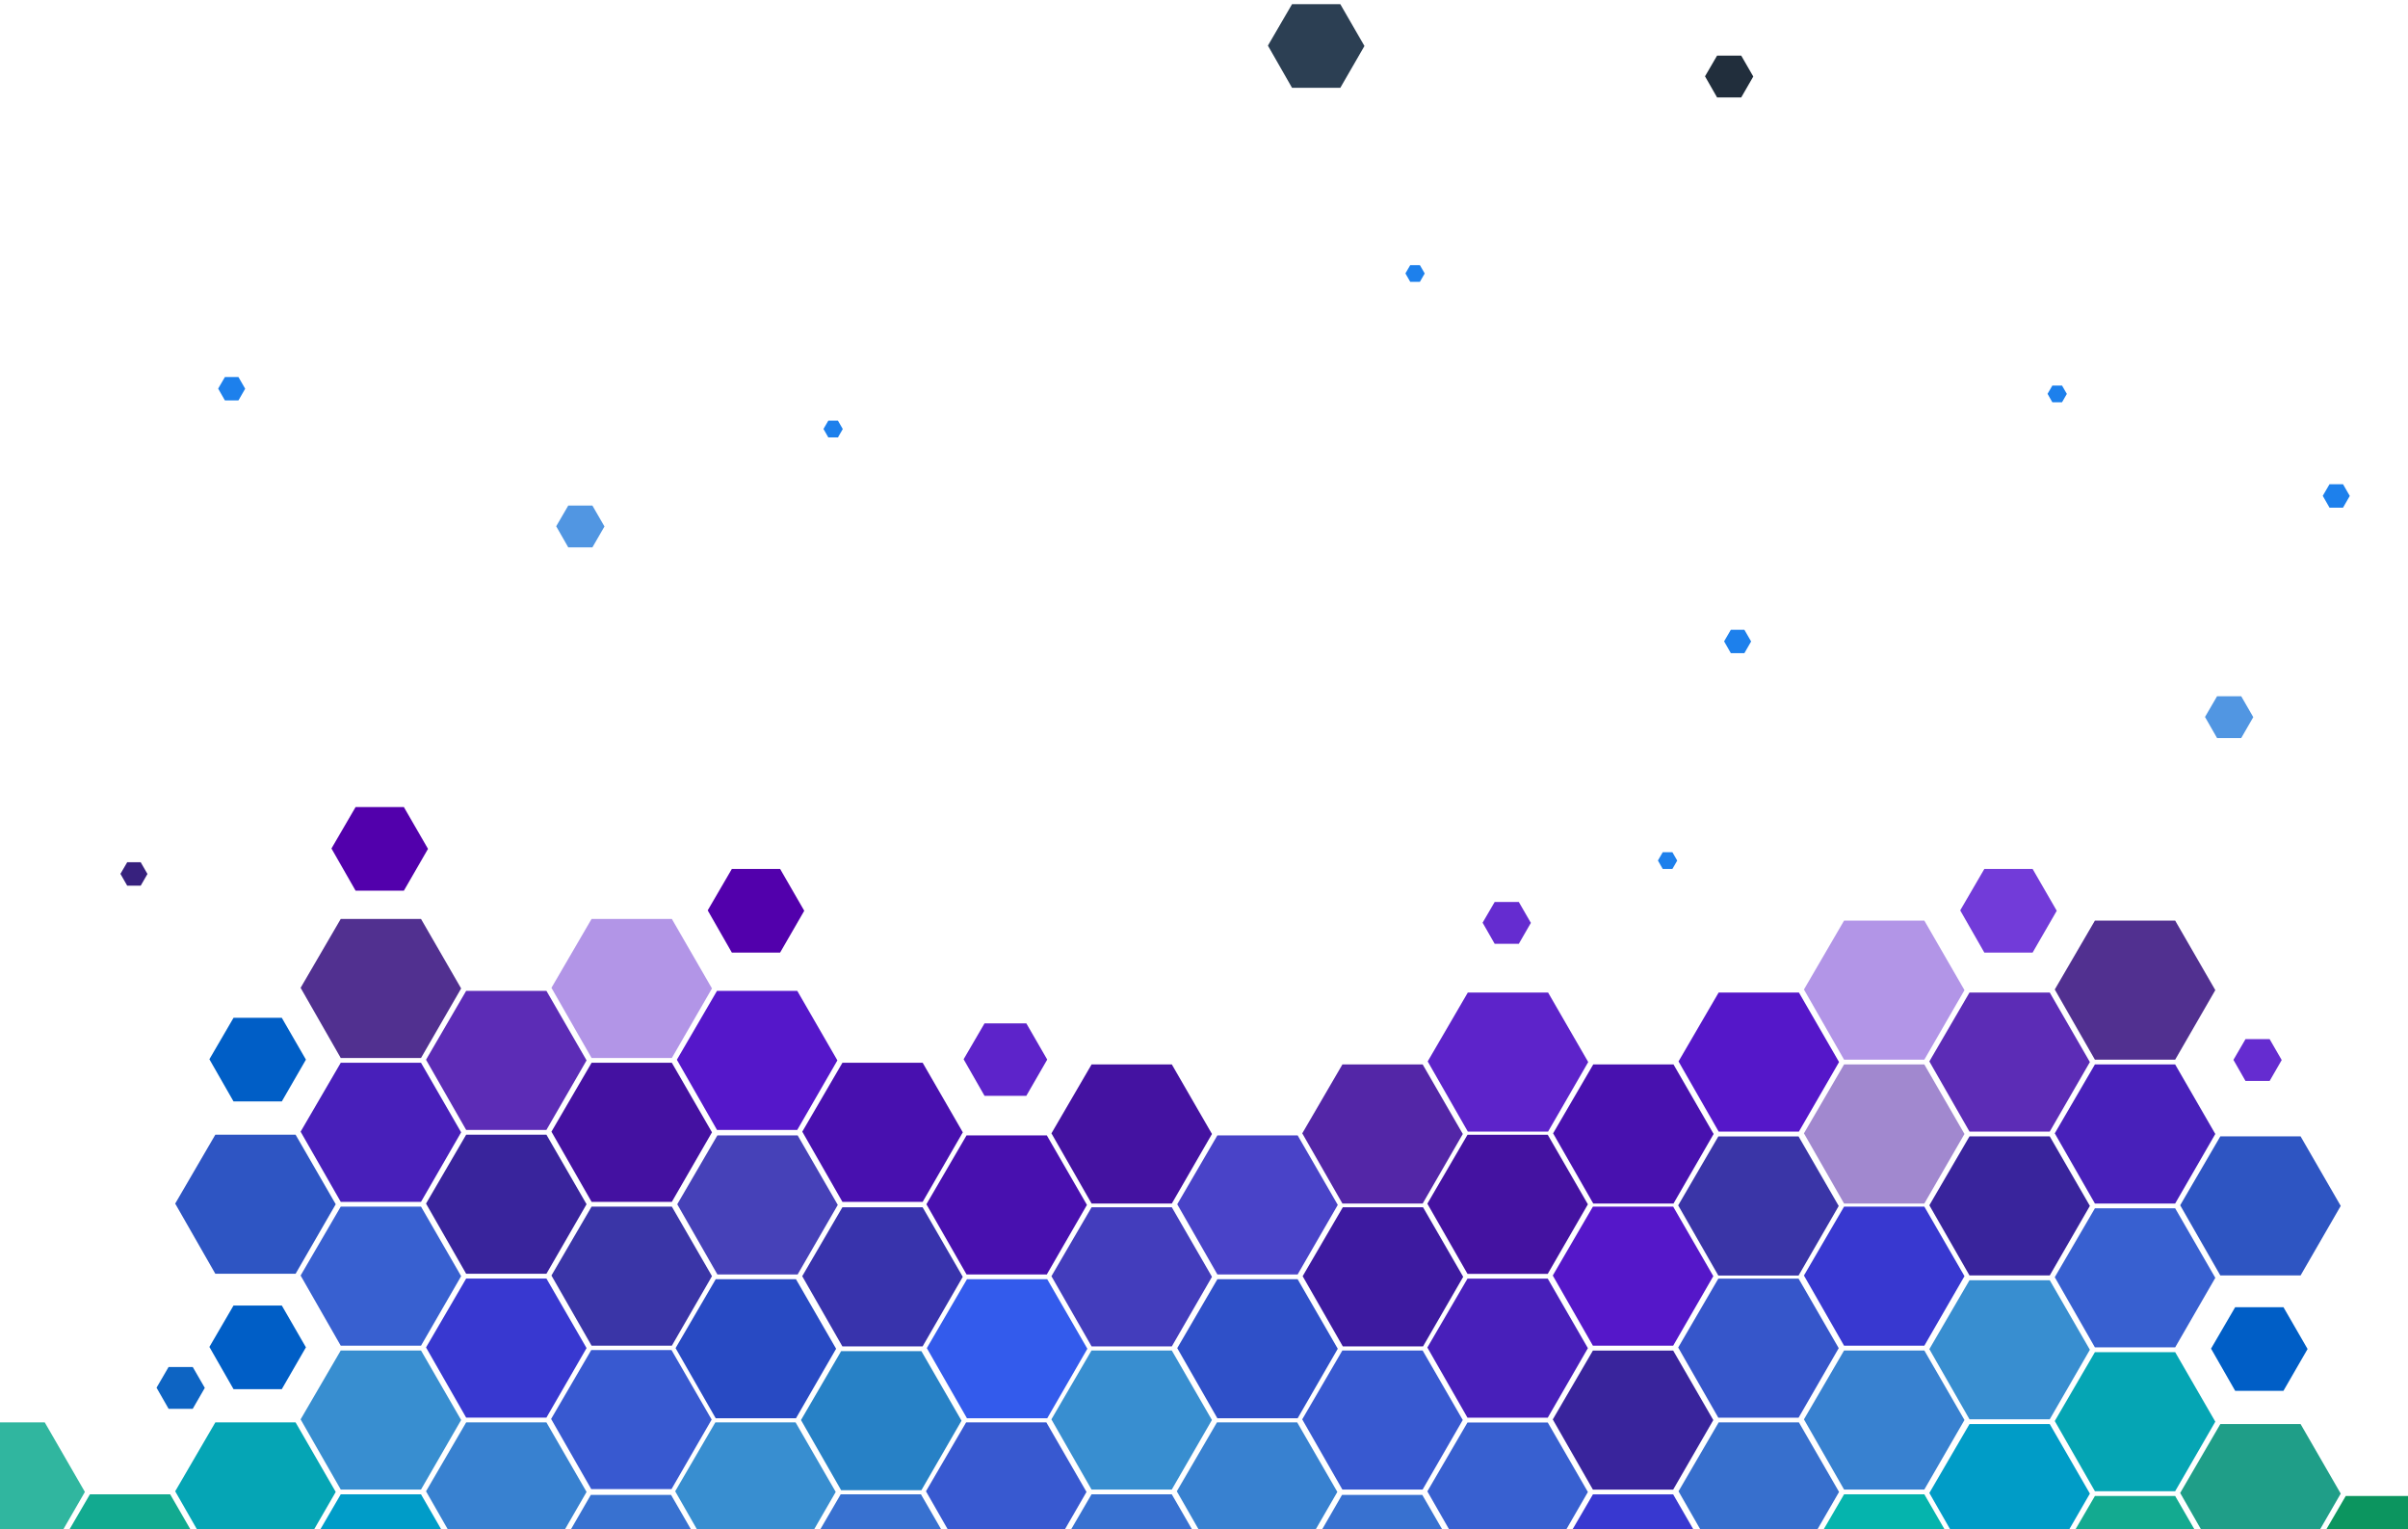
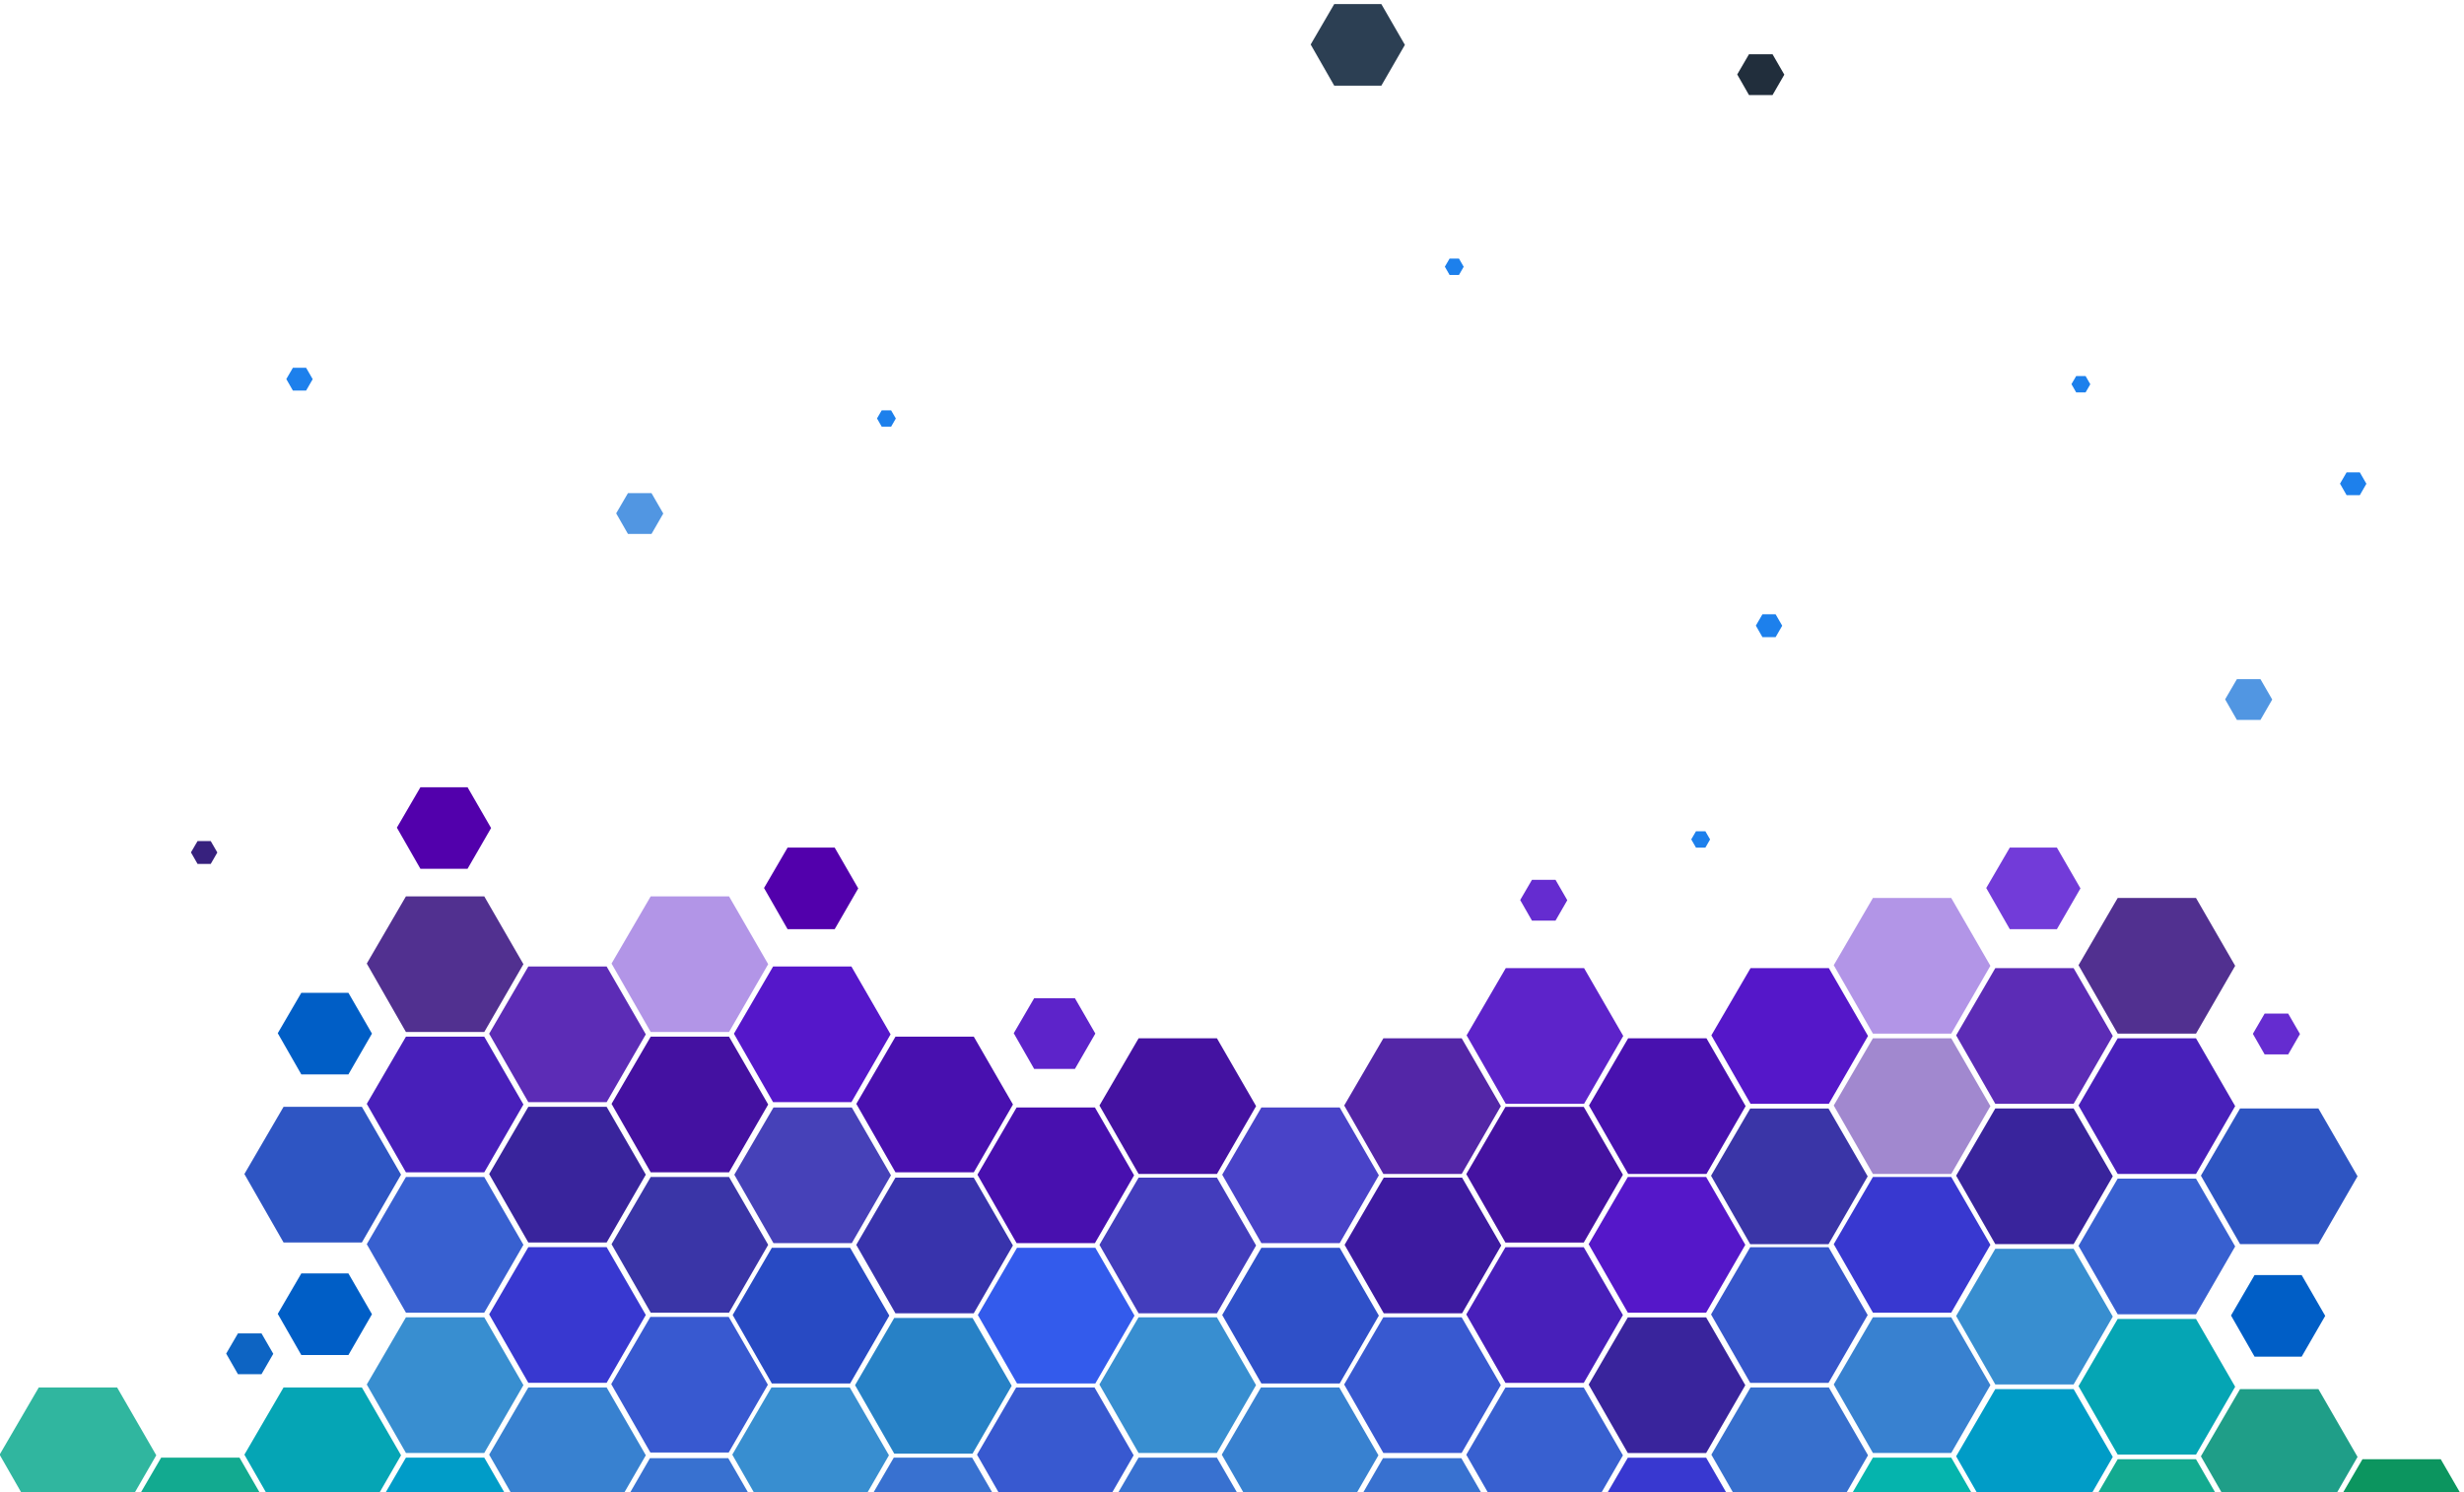
- <svg xmlns="http://www.w3.org/2000/svg" width="1440px" height="914px" viewBox="0 0 1440 914" version="1.1">
+ <svg xmlns="http://www.w3.org/2000/svg" width="1510px" height="914px" viewBox="0 0 1420 914" version="1.1">
  <defs />
  <g id="Page-1" stroke="none" stroke-width="1" fill="none" fill-rule="evenodd">
    <g id="Landing-page" transform="translate(0, -2)">
      <g id="Header-Copy" transform="translate(0, 2)">
        <g id="Polygons-background-Copy" transform="translate(-58, -10)">
          <polygon id="Polygon" fill="#3871D0" transform="translate(435.3013, 945.3013) rotate(-30) translate(-435.3013, -945.3013) " points="435.301 897.301 476.87 921.301 476.87 969.301 435.301 993.301 393.732 969.301 393.732 921.301" />
          <polygon id="Polygon-Copy" fill="#3859D0" transform="translate(435.5687, 858.6987) rotate(-30) translate(-435.5687, -858.6987) " points="435.569 810.699 477.138 834.699 477.138 882.699 435.569 906.699 394 882.699 394.191 834.369" />
          <polygon id="Polygon-Copy-137" fill="#284AC3" transform="translate(510, 816.3538) rotate(-30) translate(-510, -816.3538) " points="510 768.354 551.569 792.354 551.569 840.354 510 864.354 468.431 840.354 468.622 792.024" />
          <polygon id="Polygon-Copy-27" fill="#3859D0" transform="translate(510.7679, 987.9519) rotate(-30) translate(-510.7679, -987.9519) " points="510.768 939.952 552.337 963.952 552.337 1011.952 510.768 1035.952 469.199 1011.952 469.39 963.622" />
          <polygon id="Polygon-Copy-3" fill="#3838D0" transform="translate(360.7679, 815.9519) rotate(-30) translate(-360.7679, -815.9519) " points="360.768 767.952 402.337 791.952 402.337 839.952 360.768 863.952 319.199 839.952 319.39 791.622" />
          <polygon id="Polygon-Copy-4" fill="#3A35A7" transform="translate(435.7679, 772.9519) rotate(-30) translate(-435.7679, -772.9519) " points="435.768 724.952 477.337 748.952 477.337 796.952 435.768 820.952 394.199 796.952 394.39 748.622" />
          <polygon id="Polygon-Copy-136" fill="#4641B8" transform="translate(511, 730.3538) rotate(-30) translate(-511, -730.3538) " points="511 682.354 552.569 706.354 552.569 754.354 511 778.354 469.431 754.354 469.622 706.024" />
          <polygon id="Polygon-Copy-139" fill="#3833AC" transform="translate(585.738, 773.3538) rotate(-30) translate(-585.738, -773.3538) " points="585.738 725.354 627.307 749.354 627.307 797.354 585.738 821.354 544.169 797.354 544.36 749.024" />
          <polygon id="Polygon-Copy-5" fill="#39249C" transform="translate(360.7679, 729.9519) rotate(-30) translate(-360.7679, -729.9519) " points="360.768 681.952 402.337 705.952 402.337 753.952 360.768 777.952 319.199 753.952 319.39 705.622" />
          <polygon id="Polygon-Copy-2" fill="#3881D0" transform="translate(360.7679, 901.9519) rotate(-30) translate(-360.7679, -901.9519) " points="360.768 853.952 402.337 877.952 402.337 925.952 360.768 949.952 319.199 925.952 319.39 877.622" />
          <polygon id="Polygon-Copy-12" fill="#38AFD0" transform="translate(360.7679, 987.9519) rotate(-30) translate(-360.7679, -987.9519) " points="360.768 939.952 402.337 963.952 402.337 1011.952 360.768 1035.952 319.199 1011.952 319.39 963.622" />
          <polygon id="Polygon-Copy-6" fill="#388ED0" transform="translate(285.7679, 858.9519) rotate(-30) translate(-285.7679, -858.9519) " points="285.768 810.952 327.337 834.952 327.337 882.952 285.768 906.952 244.199 882.952 244.39 834.622" />
          <polygon id="Polygon-Copy-8" fill="#3860D0" transform="translate(285.7679, 772.9519) rotate(-30) translate(-285.7679, -772.9519) " points="285.768 724.952 327.337 748.952 327.337 796.952 285.768 820.952 244.199 796.952 244.39 748.622" />
          <polygon id="Polygon-Copy-15" fill="#005EC6" transform="translate(212.0844, 815.5) rotate(-30) translate(-212.0844, -815.5) " points="212.084 786.632 237.084 801.066 237.084 829.934 212.084 844.368 187.084 829.934 187.199 800.868" />
          <polygon id="Polygon-Copy-53" fill="#005EC6" transform="translate(1409.084, 816.5) rotate(-30) translate(-1409.084, -816.5) " points="1409.084 787.632 1434.084 802.066 1434.084 830.934 1409.084 845.368 1384.084 830.934 1384.199 801.868" />
          <polygon id="Polygon-Copy-54" fill="#723BD9" transform="translate(1259.084, 554.5) rotate(-30) translate(-1259.084, -554.5) " points="1259.084 525.632 1284.084 540.066 1284.084 568.934 1259.084 583.368 1234.084 568.934 1234.199 539.868" />
          <polygon id="Polygon-Copy-17" fill="#005EC6" transform="translate(212.0844, 643.5) rotate(-30) translate(-212.0844, -643.5) " points="212.084 614.632 237.084 629.066 237.084 657.934 212.084 672.368 187.084 657.934 187.199 628.868" />
          <polygon id="Polygon-Copy-80" fill="#2C3F53" transform="translate(845.0844, 37.5) rotate(-30) translate(-845.0844, -37.5) " points="845.084 8.632 870.084 23.066 870.084 51.934 845.084 66.368 820.084 51.934 820.199 22.868" />
          <polygon id="Polygon-Copy-24" fill="#5200AC" transform="translate(285.0844, 517.5) rotate(-30) translate(-285.0844, -517.5) " points="285.084 488.632 310.084 503.066 310.084 531.934 285.084 546.368 260.084 531.934 260.199 502.868" />
          <polygon id="Polygon-Copy-25" fill="#5200AC" transform="translate(510.0844, 554.5) rotate(-30) translate(-510.0844, -554.5) " points="510.084 525.632 535.084 540.066 535.084 568.934 510.084 583.368 485.084 568.934 485.199 539.868" />
          <polygon id="Polygon-Copy-16" fill="#0D64C3" transform="translate(166.0422, 839.75) rotate(-30) translate(-166.0422, -839.75) " points="166.042 825.316 178.542 832.533 178.542 846.967 166.042 854.184 153.542 846.967 153.6 832.434" />
          <polygon id="Polygon-Copy-60" fill="#652CD0" transform="translate(959.0422, 561.75) rotate(-30) translate(-959.0422, -561.75) " points="959.042 547.316 971.542 554.533 971.542 568.967 959.042 576.184 946.542 568.967 946.6 554.434" />
          <polygon id="Polygon-Copy-42" fill="#5196E2" transform="translate(405.0422, 324.75) rotate(-30) translate(-405.0422, -324.75) " points="405.042 310.316 417.542 317.533 417.542 331.967 405.042 339.184 392.542 331.967 392.6 317.434" />
          <polygon id="Polygon-Copy-61" fill="#5196E2" transform="translate(1391.042, 438.75) rotate(-30) translate(-1391.042, -438.75) " points="1391.042 424.316 1403.542 431.533 1403.542 445.967 1391.042 453.184 1378.542 445.967 1378.6 431.434" />
          <polygon id="Polygon-Copy-69" fill="#652CD0" transform="translate(1408.042, 643.75) rotate(-30) translate(-1408.042, -643.75) " points="1408.042 629.316 1420.542 636.533 1420.542 650.967 1408.042 658.184 1395.542 650.967 1395.6 636.434" />
          <polygon id="Polygon-Copy-65" fill="#212E3C" transform="translate(1092.042, 55.75) rotate(-30) translate(-1092.042, -55.75) " points="1092.042 41.316 1104.542 48.533 1104.542 62.967 1092.042 70.184 1079.542 62.967 1079.6 48.434" />
          <polygon id="Polygon-Copy-43" fill="#1D80EC" transform="translate(196.5422, 242.3991) rotate(-30) translate(-196.5422, -242.3991) " points="196.542 234.316 203.542 238.358 203.542 246.441 196.542 250.482 189.542 246.441 189.574 238.302" />
          <polygon id="Polygon-Copy-71" fill="#37217E" transform="translate(138.1036, 532.5) rotate(-30) translate(-138.1036, -532.5) " points="138.104 524.417 145.104 528.459 145.104 536.541 138.104 540.583 131.104 536.541 131.136 528.403" />
          <polygon id="Polygon-Copy-62" fill="#1D80EC" transform="translate(1097.104, 393.5) rotate(-30) translate(-1097.104, -393.5) " points="1097.104 385.417 1104.104 389.459 1104.104 397.541 1097.104 401.583 1090.104 397.541 1090.136 389.403" />
          <polygon id="Polygon-Copy-70" fill="#1D80EC" transform="translate(1455.104, 306.5) rotate(-30) translate(-1455.104, -306.5) " points="1455.104 298.417 1462.104 302.459 1462.104 310.541 1455.104 314.583 1448.104 310.541 1448.136 302.403" />
          <polygon id="Polygon-Copy-44" fill="#1D80EC" transform="translate(556.2169, 266.5) rotate(-30) translate(-556.2169, -266.5) " points="556.217 260.726 561.217 263.613 561.217 269.387 556.217 272.274 551.217 269.387 551.24 263.574" />
          <polygon id="Polygon-Copy-64" fill="#1D80EC" transform="translate(1288.217, 245.5) rotate(-30) translate(-1288.217, -245.5) " points="1288.217 239.726 1293.217 242.613 1293.217 248.387 1288.217 251.274 1283.217 248.387 1283.24 242.574" />
          <polygon id="Polygon-Copy-63" fill="#1D80EC" transform="translate(1055.217, 524.5) rotate(-30) translate(-1055.217, -524.5) " points="1055.217 518.726 1060.217 521.613 1060.217 527.387 1055.217 530.274 1050.217 527.387 1050.24 521.574" />
          <polygon id="Polygon-Copy-68" fill="#1D80EC" transform="translate(904.2169, 173.5) rotate(-30) translate(-904.2169, -173.5) " points="904.217 167.726 909.217 170.613 909.217 176.387 904.217 179.274 899.217 176.387 899.24 170.574" />
          <polygon id="Polygon-Copy-11" fill="#2E55C3" transform="translate(210.7679, 729.9519) rotate(-30) translate(-210.7679, -729.9519) " points="210.768 681.952 252.337 705.952 252.337 753.952 210.768 777.952 169.199 753.952 169.39 705.622" />
          <polygon id="Polygon-Copy-9" fill="#481FBA" transform="translate(285.7679, 686.9519) rotate(-30) translate(-285.7679, -686.9519) " points="285.768 638.952 327.337 662.952 327.337 710.952 285.768 734.952 244.199 710.952 244.39 662.622" />
          <polygon id="Polygon-Copy-13" fill="#5C2CB6" transform="translate(360.7679, 643.9519) rotate(-30) translate(-360.7679, -643.9519) " points="360.768 595.952 402.337 619.952 402.337 667.952 360.768 691.952 319.199 667.952 319.39 619.622" />
          <polygon id="Polygon-Copy-18" fill="#652CD0" opacity="0.5" transform="translate(435.7679, 600.9519) rotate(-30) translate(-435.7679, -600.9519) " points="435.768 552.952 477.337 576.952 477.337 624.952 435.768 648.952 394.199 624.952 394.39 576.622" />
          <polygon id="Polygon-Copy-22" fill="#5517CA" transform="translate(510.7679, 643.9519) rotate(-30) translate(-510.7679, -643.9519) " points="510.768 595.952 552.337 619.952 552.337 667.952 510.768 691.952 469.199 667.952 469.39 619.622" />
          <polygon id="Polygon-Copy-23" fill="#4810AF" transform="translate(585.7679, 686.9519) rotate(-30) translate(-585.7679, -686.9519) " points="585.768 638.952 627.337 662.952 627.337 710.952 585.768 734.952 544.199 710.952 544.39 662.622" />
          <polygon id="Polygon-Copy-141" fill="#4810AF" transform="translate(660, 730.3538) rotate(-30) translate(-660, -730.3538) " points="660 682.354 701.569 706.354 701.569 754.354 660 778.354 618.431 754.354 618.622 706.024" />
          <polygon id="Polygon-Copy-14" fill="#513090" transform="translate(285.7679, 600.9519) rotate(-30) translate(-285.7679, -600.9519) " points="285.768 552.952 327.337 576.952 327.337 624.952 285.768 648.952 244.199 624.952 244.39 576.622" />
          <polygon id="Polygon-Copy-10" fill="#4411A1" transform="translate(435.7679, 686.9519) rotate(-30) translate(-435.7679, -686.9519) " points="435.768 638.952 477.337 662.952 477.337 710.952 435.768 734.952 394.199 710.952 394.39 662.622" />
          <polygon id="Polygon-Copy-7" fill="#009CC8" transform="translate(285.7679, 944.9519) rotate(-30) translate(-285.7679, -944.9519) " points="285.768 896.952 327.337 920.952 327.337 968.952 285.768 992.952 244.199 968.952 244.39 920.622" />
          <polygon id="Polygon-Copy-19" fill="#05A5B5" transform="translate(210.7679, 901.9519) rotate(-30) translate(-210.7679, -901.9519) " points="210.768 853.952 252.337 877.952 252.337 925.952 210.768 949.952 169.199 925.952 169.39 877.622" />
          <polygon id="Polygon-Copy-20" fill="#05B5AD" transform="translate(210.7679, 987.9519) rotate(-30) translate(-210.7679, -987.9519) " points="210.768 939.952 252.337 963.952 252.337 1011.952 210.768 1035.952 169.199 1011.952 169.39 963.622" />
          <polygon id="Polygon-Copy-21" fill="#12AA90" transform="translate(135.7679, 944.9519) rotate(-30) translate(-135.7679, -944.9519) " points="135.768 896.952 177.337 920.952 177.337 968.952 135.768 992.952 94.199 968.952 94.39 920.622" />
          <polygon id="Polygon-Copy-59" fill="#30B69F" transform="translate(60.76795, 901.9519) rotate(-30) translate(-60.76795, -901.9519) " points="60.768 853.952 102.337 877.952 102.337 925.952 60.768 949.952 19.199 925.952 19.39 877.622" />
          <polygon id="Polygon-Copy-66" fill="#1A947E" transform="translate(61.76795, 987.9519) rotate(-30) translate(-61.76795, -987.9519) " points="61.768 939.952 103.337 963.952 103.337 1011.952 61.768 1035.952 20.199 1011.952 20.39 963.622" />
          <polygon id="Polygon" fill="#3871D0" transform="translate(884.5393, 945.3013) rotate(-30) translate(-884.5393, -945.3013) " points="884.539 897.301 926.108 921.301 926.108 969.301 884.539 993.301 842.97 969.301 842.97 921.301" />
          <polygon id="Polygon-Copy" fill="#3859D0" transform="translate(884.738, 858.9519) rotate(-30) translate(-884.738, -858.9519) " points="884.738 810.952 926.307 834.952 926.307 882.952 884.738 906.952 843.169 882.952 843.36 834.622" />
          <polygon id="Polygon-Copy-143" fill="#2F50C8" transform="translate(810, 816.3538) rotate(-30) translate(-810, -816.3538) " points="810 768.354 851.569 792.354 851.569 840.354 810 864.354 768.431 840.354 768.622 792.024" />
          <polygon id="Polygon-Copy-3" fill="#3838D0" transform="translate(1034.569, 945) rotate(-30) translate(-1034.569, -945) " points="1034.569 897 1076.138 921 1076.138 969 1034.569 993 993 969 993.191 920.67" />
          <polygon id="Polygon-Copy-5" fill="#39249C" transform="translate(1034.569, 859) rotate(-30) translate(-1034.569, -859) " points="1034.569 811 1076.138 835 1076.138 883 1034.569 907 993 883 993.191 834.67" />
          <polygon id="Polygon-Copy-2" fill="#3881D0" transform="translate(809.738, 901.9519) rotate(-30) translate(-809.738, -901.9519) " points="809.738 853.952 851.307 877.952 851.307 925.952 809.738 949.952 768.169 925.952 768.36 877.622" />
          <polygon id="Polygon-Copy-12" fill="#388ED0" transform="translate(809.738, 987.9519) rotate(-30) translate(-809.738, -987.9519) " points="809.738 939.952 851.307 963.952 851.307 1011.952 809.738 1035.952 768.169 1011.952 768.36 963.622" />
          <polygon id="Polygon-Copy-6" fill="#388ED0" transform="translate(734.738, 858.9519) rotate(-30) translate(-734.738, -858.9519) " points="734.738 810.952 776.307 834.952 776.307 882.952 734.738 906.952 693.169 882.952 693.36 834.622" />
          <polygon id="Polygon-Copy-142" fill="#433DBC" transform="translate(734.7679, 773.3538) rotate(-30) translate(-734.7679, -773.3538) " points="734.768 725.354 776.337 749.354 776.337 797.354 734.768 821.354 693.199 797.354 693.39 749.024" />
          <polygon id="Polygon-Copy-144" fill="#4943C8" transform="translate(810, 730.3538) rotate(-30) translate(-810, -730.3538) " points="810 682.354 851.569 706.354 851.569 754.354 810 778.354 768.431 754.354 768.622 706.024" />
          <polygon id="Polygon-Copy-8" fill="#3860D0" transform="translate(959.5692, 902) rotate(-30) translate(-959.5692, -902) " points="959.569 854 1001.138 878 1001.138 926 959.569 950 918 926 918.191 877.67" />
          <polygon id="Polygon-Copy-146" fill="#3466F5" transform="translate(960, 988.3538) rotate(-30) translate(-960, -988.3538) " points="960 940.354 1001.569 964.354 1001.569 1012.354 960 1036.354 918.431 1012.354 918.622 964.024" />
          <polygon id="Polygon-Copy-9" fill="#481FBA" transform="translate(959.5692, 816) rotate(-30) translate(-959.5692, -816) " points="959.569 768 1001.138 792 1001.138 840 959.569 864 918 840 918.191 791.67" />
          <polygon id="Polygon-Copy-145" fill="#3D1AA0" transform="translate(885, 773.3538) rotate(-30) translate(-885, -773.3538) " points="885 725.354 926.569 749.354 926.569 797.354 885 821.354 843.431 797.354 843.622 749.024" />
          <polygon id="Polygon-Copy-13" fill="#5517C9" transform="translate(1034.569, 772.9519) rotate(-30) translate(-1034.569, -772.9519) " points="1034.569 724.952 1076.138 748.952 1076.138 796.952 1034.569 820.952 993 796.952 993.191 748.622" />
          <polygon id="Polygon-Copy-18" fill="#3A35A7" transform="translate(1109.569, 731) rotate(-30) translate(-1109.569, -731) " points="1109.569 683 1151.138 707 1151.138 755 1109.569 779 1068 755 1068.191 706.67" />
          <polygon id="Polygon-Copy-33" fill-opacity="0.5" fill="#4412A1" transform="translate(1184.768, 687.9519) rotate(-30) translate(-1184.768, -687.9519) " points="1184.768 639.952 1226.337 663.952 1226.337 711.952 1184.768 735.952 1143.199 711.952 1143.39 663.622" />
          <polygon id="Polygon-Copy-58" fill="#4412A1" transform="translate(734.7679, 687.9519) rotate(-30) translate(-734.7679, -687.9519) " points="734.768 639.952 776.337 663.952 776.337 711.952 734.768 735.952 693.199 711.952 693.39 663.622" />
          <polygon id="Polygon-Copy-38" fill="#5C2CB6" transform="translate(1259.768, 644.9519) rotate(-30) translate(-1259.768, -644.9519) " points="1259.768 596.952 1301.337 620.952 1301.337 668.952 1259.768 692.952 1218.199 668.952 1218.39 620.622" />
          <polygon id="Polygon-Copy-56" fill="#5326A7" transform="translate(884.7679, 687.9519) rotate(-30) translate(-884.7679, -687.9519) " points="884.768 639.952 926.337 663.952 926.337 711.952 884.768 735.952 843.199 711.952 843.39 663.622" />
          <polygon id="Polygon-Copy-35" fill="#39249C" transform="translate(1259.768, 730.9519) rotate(-30) translate(-1259.768, -730.9519) " points="1259.768 682.952 1301.337 706.952 1301.337 754.952 1259.768 778.952 1218.199 754.952 1218.39 706.622" />
          <polygon id="Polygon-Copy-47" fill="#4820BA" transform="translate(1334.768, 687.9519) rotate(-30) translate(-1334.768, -687.9519) " points="1334.768 639.952 1376.337 663.952 1376.337 711.952 1334.768 735.952 1293.199 711.952 1293.39 663.622" />
          <polygon id="Polygon-Copy-51" fill="#1F9E88" transform="translate(1409.768, 902.9519) rotate(-30) translate(-1409.768, -902.9519) " points="1409.768 854.952 1451.337 878.952 1451.337 926.952 1409.768 950.952 1368.199 926.952 1368.39 878.622" />
          <polygon id="Polygon-Copy-52" fill="#05B46F" transform="translate(1409.768, 988.9519) rotate(-30) translate(-1409.768, -988.9519) " points="1409.768 940.952 1451.337 964.952 1451.337 1012.952 1409.768 1036.952 1368.199 1012.952 1368.39 964.622" />
          <polygon id="Polygon-Copy-67" fill="#0C955F" transform="translate(1484.768, 945.9519) rotate(-30) translate(-1484.768, -945.9519) " points="1484.768 897.952 1526.337 921.952 1526.337 969.952 1484.768 993.952 1443.199 969.952 1443.39 921.622" />
          <polygon id="Polygon-Copy-48" fill="#513090" transform="translate(1334.768, 601.9519) rotate(-30) translate(-1334.768, -601.9519) " points="1334.768 553.952 1376.337 577.952 1376.337 625.952 1334.768 649.952 1293.199 625.952 1293.39 577.622" />
          <polygon id="Polygon-Copy-46" fill="#3860D0" transform="translate(1334.768, 773.9519) rotate(-30) translate(-1334.768, -773.9519) " points="1334.768 725.952 1376.337 749.952 1376.337 797.952 1334.768 821.952 1293.199 797.952 1293.39 749.622" />
          <polygon id="Polygon-Copy-50" fill="#2E55C2" transform="translate(1409.768, 730.9519) rotate(-30) translate(-1409.768, -730.9519) " points="1409.768 682.952 1451.337 706.952 1451.337 754.952 1409.768 778.952 1368.199 754.952 1368.39 706.622" />
          <polygon id="Polygon-Copy-49" fill="#05A5B4" transform="translate(1334.768, 859.9519) rotate(-30) translate(-1334.768, -859.9519) " points="1334.768 811.952 1376.337 835.952 1376.337 883.952 1334.768 907.952 1293.199 883.952 1293.39 835.622" />
          <polygon id="Polygon-Copy-29" fill="#5517C9" transform="translate(1109.768, 644.9519) rotate(-30) translate(-1109.768, -644.9519) " points="1109.768 596.952 1151.337 620.952 1151.337 668.952 1109.768 692.952 1068.199 668.952 1068.39 620.622" />
          <polygon id="Polygon-Copy-55" fill="#5D23CA" transform="translate(959.7679, 644.9519) rotate(-30) translate(-959.7679, -644.9519) " points="959.768 596.952 1001.337 620.952 1001.337 668.952 959.768 692.952 918.199 668.952 918.39 620.622" />
          <polygon id="Polygon-Copy-57" fill="#5D23CA" transform="translate(659.25, 643.476) rotate(-30) translate(-659.25, -643.476) " points="659.25 618.476 680.901 630.976 680.901 655.976 659.25 668.476 637.599 655.976 637.699 630.804" />
          <polygon id="Polygon-Copy-34" fill="#652CD0" opacity="0.5" transform="translate(1184.768, 601.9519) rotate(-30) translate(-1184.768, -601.9519) " points="1184.768 553.952 1226.337 577.952 1226.337 625.952 1184.768 649.952 1143.199 625.952 1143.39 577.622" />
          <polygon id="Polygon-Copy-14" fill="#4412A1" transform="translate(959.5692, 730) rotate(-30) translate(-959.5692, -730) " points="959.569 682 1001.138 706 1001.138 754 959.569 778 918 754 918.191 705.67" />
          <polygon id="Polygon-Copy-28" fill="#4811AF" transform="translate(1034.768, 687.9519) rotate(-30) translate(-1034.768, -687.9519) " points="1034.768 639.952 1076.337 663.952 1076.337 711.952 1034.768 735.952 993.199 711.952 993.39 663.622" />
          <polygon id="Polygon-Copy-10" fill="#3656CA" transform="translate(1109.569, 816) rotate(-30) translate(-1109.569, -816) " points="1109.569 768 1151.138 792 1151.138 840 1109.569 864 1068 840 1068.191 791.67" />
          <polygon id="Polygon-Copy-32" fill="#3838D0" transform="translate(1184.768, 772.9519) rotate(-30) translate(-1184.768, -772.9519) " points="1184.768 724.952 1226.337 748.952 1226.337 796.952 1184.768 820.952 1143.199 796.952 1143.39 748.622" />
          <polygon id="Polygon-Copy-39" fill="#388ED0" transform="translate(1259.768, 816.9519) rotate(-30) translate(-1259.768, -816.9519) " points="1259.768 768.952 1301.337 792.952 1301.337 840.952 1259.768 864.952 1218.199 840.952 1218.39 792.622" />
          <polygon id="Polygon-Copy-30" fill="#3881D0" transform="translate(1184.768, 858.9519) rotate(-30) translate(-1184.768, -858.9519) " points="1184.768 810.952 1226.337 834.952 1226.337 882.952 1184.768 906.952 1143.199 882.952 1143.39 834.622" />
          <polygon id="Polygon-Copy-40" fill="#009CC7" transform="translate(1259.768, 902.9519) rotate(-30) translate(-1259.768, -902.9519) " points="1259.768 854.952 1301.337 878.952 1301.337 926.952 1259.768 950.952 1218.199 926.952 1218.39 878.622" />
          <polygon id="Polygon-Copy-45" fill="#13AA90" transform="translate(1334.768, 945.9519) rotate(-30) translate(-1334.768, -945.9519) " points="1334.768 897.952 1376.337 921.952 1376.337 969.952 1334.768 993.952 1293.199 969.952 1293.39 921.622" />
          <polygon id="Polygon-Copy-31" fill="#376FCD" transform="translate(1109.768, 901.9519) rotate(-30) translate(-1109.768, -901.9519) " points="1109.768 853.952 1151.337 877.952 1151.337 925.952 1109.768 949.952 1068.199 925.952 1068.39 877.622" />
          <polygon id="Polygon-Copy-36" fill="#05B4AD" transform="translate(1184.768, 944.9519) rotate(-30) translate(-1184.768, -944.9519) " points="1184.768 896.952 1226.337 920.952 1226.337 968.952 1184.768 992.952 1143.199 968.952 1143.39 920.622" />
          <polygon id="Polygon-Copy-41" fill="#099E98" transform="translate(1259.768, 988.9519) rotate(-30) translate(-1259.768, -988.9519) " points="1259.768 940.952 1301.337 964.952 1301.337 1012.952 1259.768 1036.952 1218.199 1012.952 1218.39 964.622" />
          <polygon id="Polygon-Copy-37" fill="#38AFD0" transform="translate(1110.768, 987.9519) rotate(-30) translate(-1110.768, -987.9519) " points="1110.768 939.952 1152.337 963.952 1152.337 1011.952 1110.768 1035.952 1069.199 1011.952 1069.39 963.622" />
          <polygon id="Polygon-Copy-7" fill="#3871D0" transform="translate(734.738, 944.9519) rotate(-30) translate(-734.738, -944.9519) " points="734.738 896.952 776.307 920.952 776.307 968.952 734.738 992.952 693.169 968.952 693.36 920.622" />
          <polygon id="Polygon-Copy-19" fill="#3859D0" transform="translate(659.738, 901.9519) rotate(-30) translate(-659.738, -901.9519) " points="659.738 853.952 701.307 877.952 701.307 925.952 659.738 949.952 618.169 925.952 618.36 877.622" />
          <polygon id="Polygon-Copy-140" fill="#335BEC" transform="translate(660.25, 816.3538) rotate(-30) translate(-660.25, -816.3538) " points="660.25 768.354 701.819 792.354 701.819 840.354 660.25 864.354 618.681 840.354 618.872 792.024" />
          <polygon id="Polygon-Copy-20" fill="#3860D0" transform="translate(659.738, 987.9519) rotate(-30) translate(-659.738, -987.9519) " points="659.738 939.952 701.307 963.952 701.307 1011.952 659.738 1035.952 618.169 1011.952 618.36 963.622" />
          <polygon id="Polygon-Copy-21" fill="#3871D0" transform="translate(584.738, 944.9519) rotate(-30) translate(-584.738, -944.9519) " points="584.738 896.952 626.307 920.952 626.307 968.952 584.738 992.952 543.169 968.952 543.36 920.622" />
          <polygon id="Polygon-Copy-26" fill="#388ED0" transform="translate(509.7679, 901.9519) rotate(-30) translate(-509.7679, -901.9519) " points="509.768 853.952 551.337 877.952 551.337 925.952 509.768 949.952 468.199 925.952 468.39 877.622" />
          <polygon id="Polygon-Copy-138" fill="#2781C6" transform="translate(585, 859.3538) rotate(-30) translate(-585, -859.3538) " points="585 811.354 626.569 835.354 626.569 883.354 585 907.354 543.431 883.354 543.622 835.024" />
        </g>
      </g>
    </g>
  </g>
</svg>
